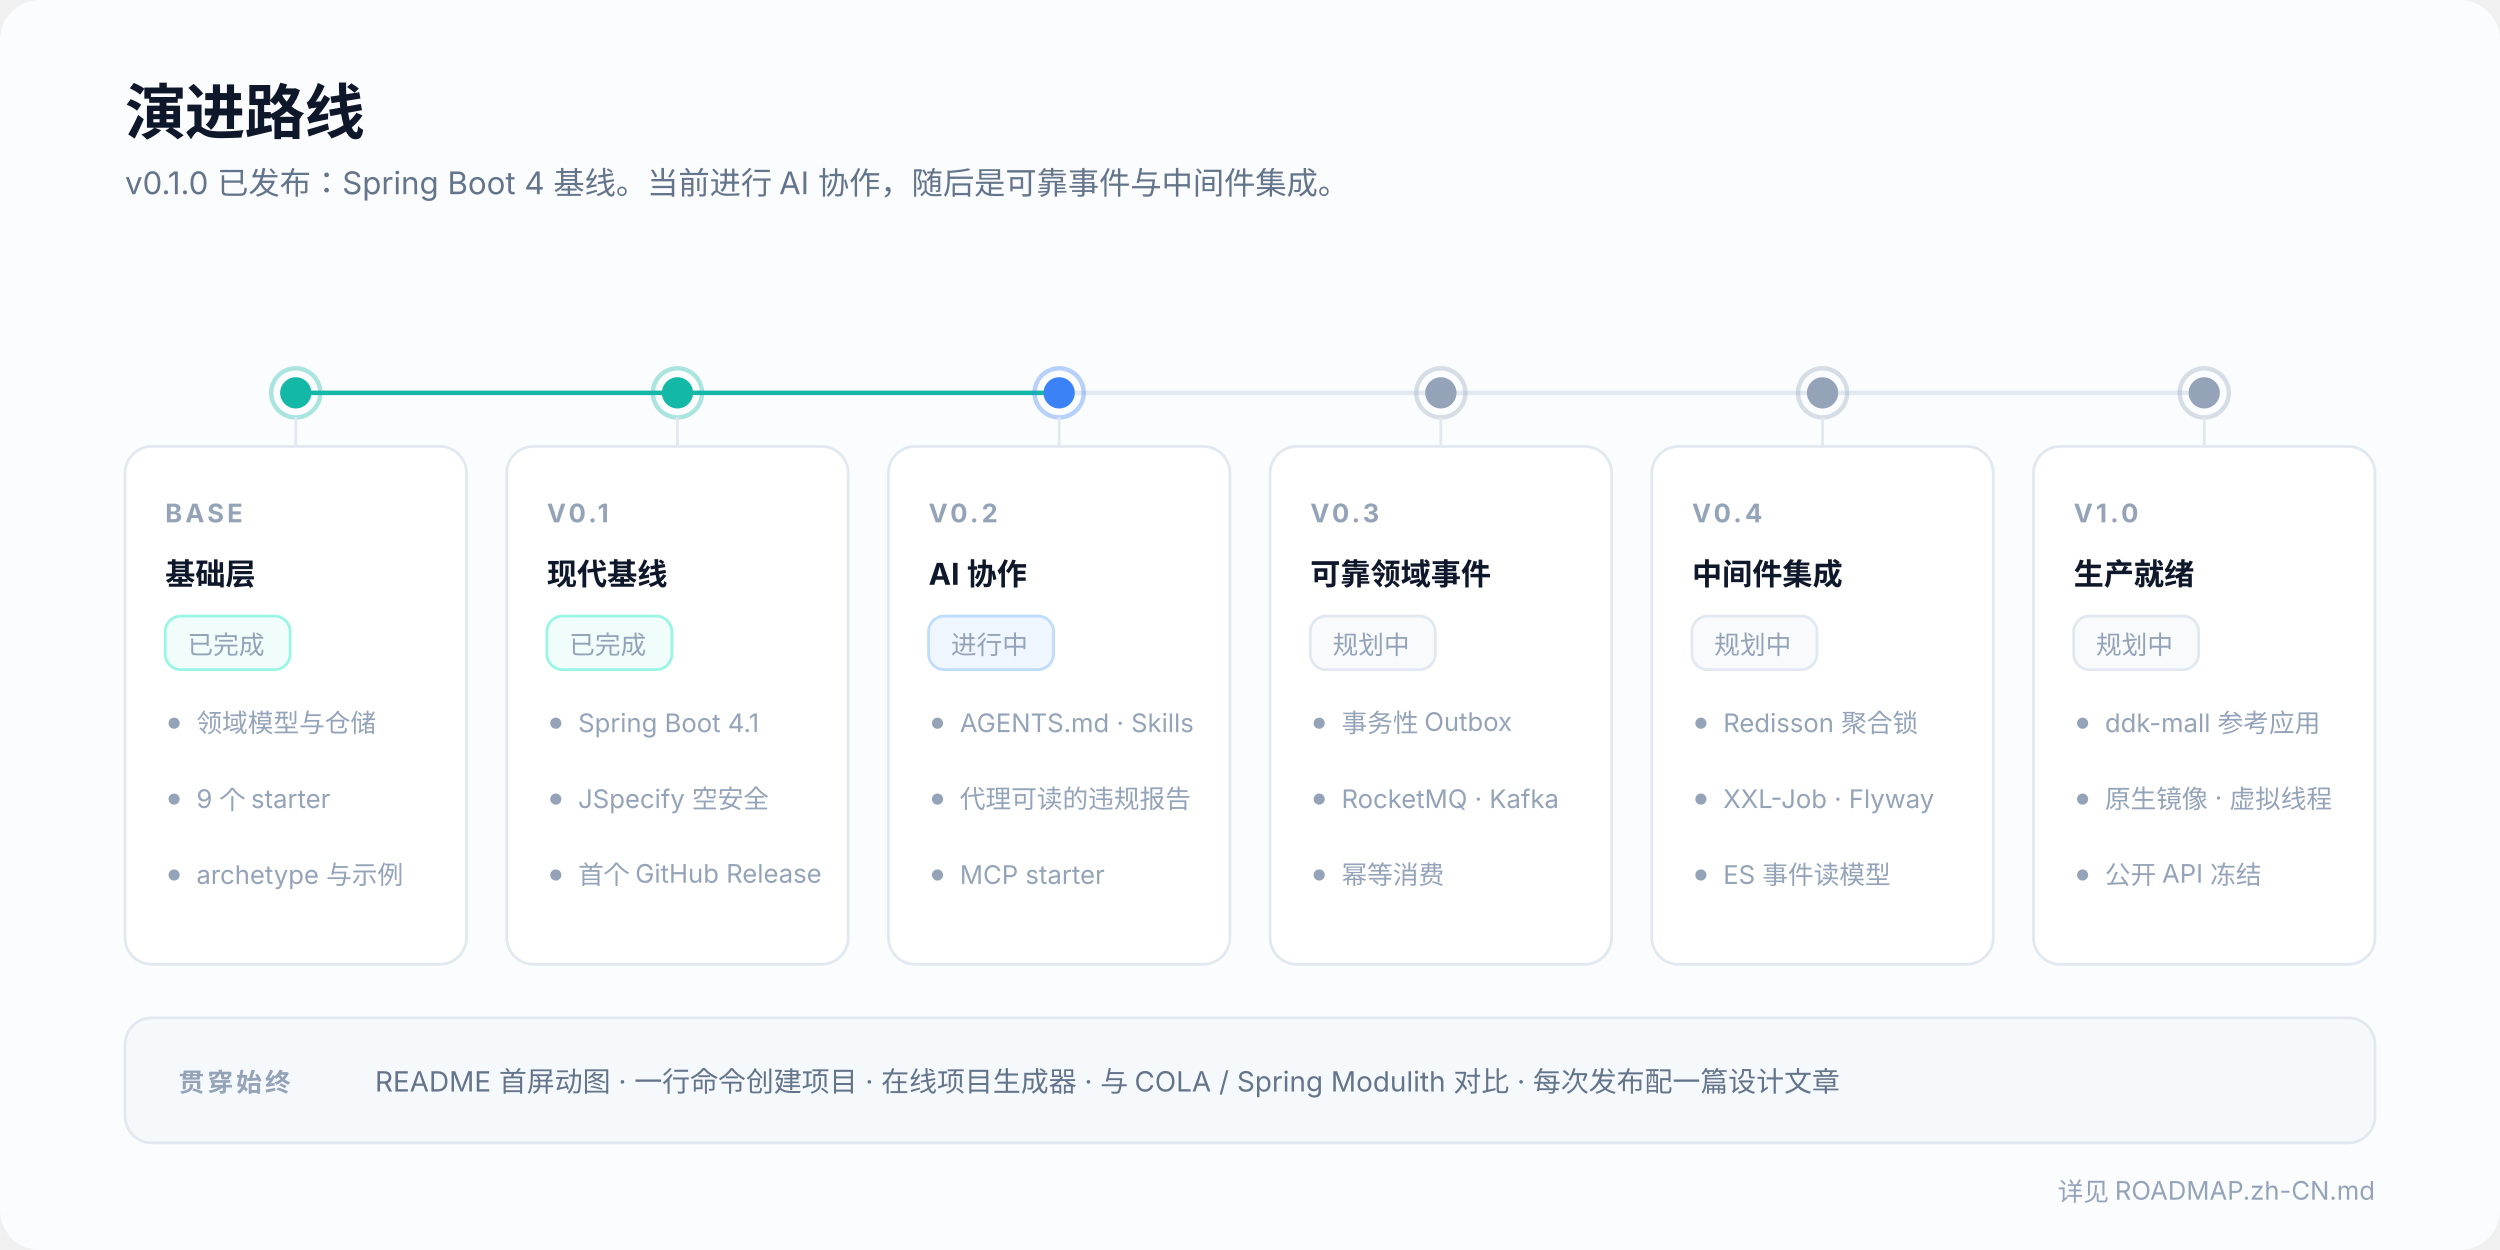
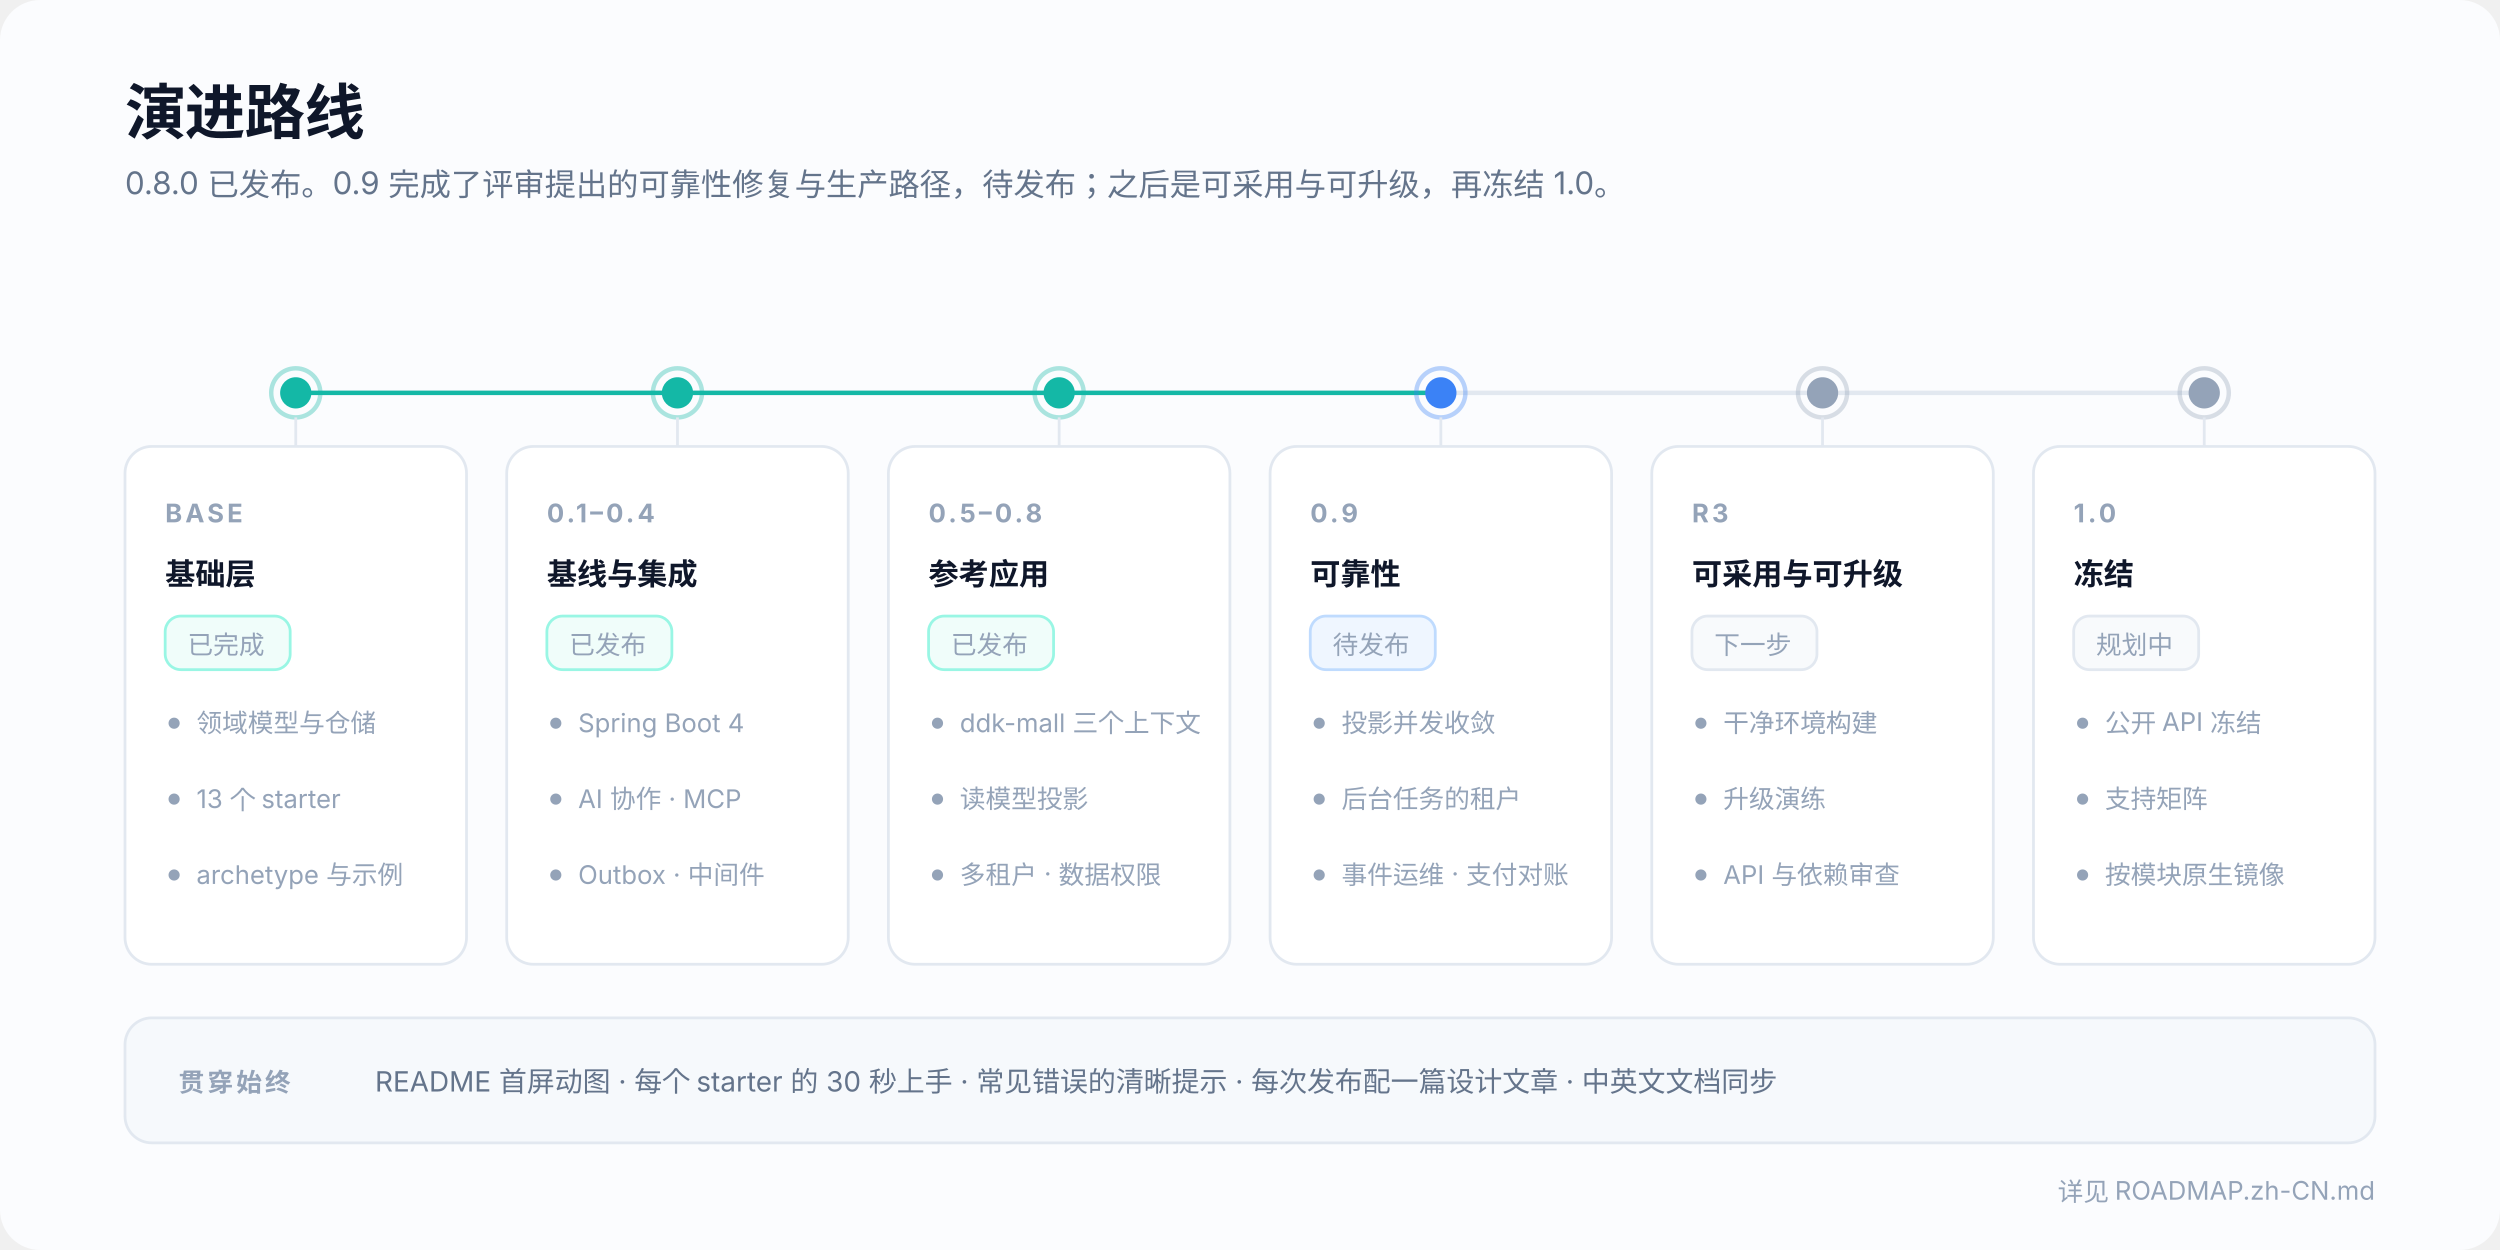
<svg xmlns="http://www.w3.org/2000/svg" viewBox="0 0 1120 560" width="1120" height="560" role="img" aria-labelledby="ttl dsc" style="max-width:100%;height:auto">
  <defs>
    <marker id="ar" viewBox="0 0 10 10" refX="9" refY="5" markerWidth="7" markerHeight="7" orient="auto-start-reverse">
      <path class="mk" d="M0 0 L10 5 L0 10 z" />
    </marker>
    <marker id="ar-b" viewBox="0 0 10 10" refX="9" refY="5" markerWidth="7" markerHeight="7" orient="auto-start-reverse">
      <path class="mk-b" d="M0 0 L10 5 L0 10 z" />
    </marker>
    <marker id="ar-v" viewBox="0 0 10 10" refX="9" refY="5" markerWidth="7" markerHeight="7" orient="auto-start-reverse">
      <path class="mk-v" d="M0 0 L10 5 L0 10 z" />
    </marker>
  </defs>
  <style>
    text{font-family:-apple-system,BlinkMacSystemFont,"Segoe UI","PingFang SC","Hiragino Sans GB","Microsoft YaHei",Inter,Roboto,sans-serif;}
    .bg{fill:#FBFCFE}
    .title{font-size:27px;font-weight:700;fill:#0F172A;letter-spacing:-.2px}
    .sub{font-size:14px;font-weight:400;fill:#64748B}
    .kicker{font-size:11.5px;font-weight:700;fill:#94A3B8;letter-spacing:1.4px}
    .lbl{font-size:15px;font-weight:650;fill:#0F172A}
    .lbl-sm{font-size:13.5px;font-weight:650;fill:#0F172A}
    .txt{font-size:12.5px;font-weight:400;fill:#64748B}
    .txt-xs{font-size:11.5px;font-weight:400;fill:#94A3B8}
    .mono{font-family:ui-monospace,SFMono-Regular,Menlo,Consolas,"Liberation Mono",monospace;font-size:12px;font-weight:500;fill:#334155}
    .mono-sm{font-family:ui-monospace,SFMono-Regular,Menlo,Consolas,"Liberation Mono",monospace;font-size:11px;font-weight:500;fill:#64748B}
    .edgelbl{font-size:11.5px;font-weight:500;fill:#64748B}

    .card{fill:#FFFFFF;stroke:#E2E8F0;stroke-width:1.25}
    .group{fill:#F1F5F9;fill-opacity:.55;stroke:#E2E8F0;stroke-width:1.25}
    .blue{fill:#EFF6FF;stroke:#BFDBFE;stroke-width:1.25}
    .teal{fill:#F0FDFA;stroke:#99F6E4;stroke-width:1.25}
    .violet{fill:#F5F3FF;stroke:#DDD6FE;stroke-width:1.25}
    .amber{fill:#FFFBEB;stroke:#FDE68A;stroke-width:1.25}
    .rose{fill:#FFF1F2;stroke:#FECDD3;stroke-width:1.25}
    .slate{fill:#F8FAFC;stroke:#E2E8F0;stroke-width:1.25}

    .t-blue{fill:#1D4ED8} .t-teal{fill:#0F766E} .t-violet{fill:#6D28D9}
    .t-amber{fill:#B45309} .t-rose{fill:#BE123C} .t-ink{fill:#0F172A}

    .edge{stroke:#94A3B8;stroke-width:1.6;fill:none;marker-end:url(#ar)}
    .edge-b{stroke:#3B82F6;stroke-width:1.8;fill:none;marker-end:url(#ar-b)}
    .edge-v{stroke:#8B5CF6;stroke-width:1.6;fill:none;stroke-dasharray:6 5;marker-end:url(#ar-v)}
    .edge-x{stroke:#F43F5E;stroke-width:1.6;fill:none;stroke-dasharray:5 5}
    .rail{stroke:#E2E8F0;stroke-width:2;fill:none}
    .hair{stroke:#E2E8F0;stroke-width:1.25;fill:none}
    .mk{fill:#94A3B8} .mk-b{fill:#3B82F6} .mk-v{fill:#8B5CF6}

    @media (prefers-color-scheme: dark) {
      .bg{fill:#0B1120}
      .title{fill:#F1F5F9} .sub{fill:#94A3B8} .kicker{fill:#64748B}
      .lbl,.lbl-sm{fill:#E2E8F0} .txt{fill:#94A3B8} .txt-xs{fill:#64748B}
      .mono{fill:#CBD5E1} .mono-sm{fill:#94A3B8} .edgelbl{fill:#94A3B8}
      .card{fill:#111827;stroke:#283548}
      .group{fill:#0F172A;fill-opacity:.7;stroke:#1E293B}
      .blue{fill:#111E38;stroke:#1E40AF}
      .teal{fill:#0C2620;stroke:#115E59}
      .violet{fill:#1A1333;stroke:#5B21B6}
      .amber{fill:#271B08;stroke:#92400E}
      .rose{fill:#2A0F17;stroke:#9F1239}
      .slate{fill:#131C2B;stroke:#283548}
      .t-blue{fill:#93C5FD} .t-teal{fill:#5EEAD4} .t-violet{fill:#C4B5FD}
      .t-amber{fill:#FCD34D} .t-rose{fill:#FDA4AF} .t-ink{fill:#E2E8F0}
      .edge{stroke:#64748B} .edge-b{stroke:#60A5FA} .edge-v{stroke:#A78BFA}
      .edge-x{stroke:#FB7185}
      .rail{stroke:#1E293B} .hair{stroke:#1E293B}
      .mk{fill:#64748B} .mk-b{fill:#60A5FA} .mk-v{fill:#A78BFA}
    }
</style>
  <rect class="bg" width="1120" height="560" rx="18" />
  <text class="title" x="56" y="60">演进路线</text>
-   <text class="sub" x="56" y="87">v0.1.0 已发布：Spring Boot 4 基线。当前进行 AI 协作，随后是可靠事件与中间件集成。</text>
+   <text class="sub" x="56" y="87">0.8.0 已发布。0.9 完成了评审提出的可靠性修复与生产路径，待发布；之后是可采用与可升级，再冻结 1.0。</text>
  <path class="rail" d="M132.5 176 L987.5 176" />
-   <path d="M132.5 176 L474.5 176" stroke="#14B8A6" stroke-width="2" fill="none" />
+   <path d="M132.5 176 L645.5 176" stroke="#14B8A6" stroke-width="2" fill="none" />
  <rect x="56" y="200" width="153" height="232" rx="12" class="card" />
  <circle cx="132.5" cy="176" r="7" fill="#14B8A6" />
  <circle cx="132.5" cy="176" r="11" fill="none" stroke="#14B8A6" stroke-opacity=".35" stroke-width="2" />
  <path class="hair" d="M132.5 187 L132.5 200" />
  <text class="kicker" x="74" y="234">BASE</text>
  <text class="lbl-sm" x="74" y="262">基础层</text>
  <rect x="74" y="276" width="56" height="24" rx="7" class="teal" />
  <text class="txt-xs" x="84" y="293">已完成</text>
  <circle cx="78" cy="324" r="2.5" fill="#94A3B8" />
  <text class="txt-xs" x="88" y="328">领域模型与仓储</text>
  <circle cx="78" cy="358" r="2.5" fill="#94A3B8" />
-   <text class="txt-xs" x="88" y="362">9 个 starter</text>
+   <text class="txt-xs" x="88" y="362">13 个 starter</text>
  <circle cx="78" cy="392" r="2.5" fill="#94A3B8" />
  <text class="txt-xs" x="88" y="396">archetype 与示例</text>
  <rect x="227" y="200" width="153" height="232" rx="12" class="card" />
  <circle cx="303.5" cy="176" r="7" fill="#14B8A6" />
  <circle cx="303.5" cy="176" r="11" fill="none" stroke="#14B8A6" stroke-opacity=".35" stroke-width="2" />
  <path class="hair" d="M303.5 187 L303.5 200" />
-   <text class="kicker" x="245" y="234">V0.1</text>
-   <text class="lbl-sm" x="245" y="262">现代基线</text>
+   <text class="kicker" x="245" y="234">0.1–0.4</text>
+   <text class="lbl-sm" x="245" y="262">基线与集成</text>
  <rect x="245" y="276" width="56" height="24" rx="7" class="teal" />
-   <text class="txt-xs" x="255" y="293">已完成</text>
+   <text class="txt-xs" x="255" y="293">已发布</text>
  <circle cx="249" cy="324" r="2.5" fill="#94A3B8" />
-   <text class="txt-xs" x="259" y="328">Spring Boot 4.1</text>
+   <text class="txt-xs" x="259" y="328">Spring Boot 4</text>
  <circle cx="249" cy="358" r="2.5" fill="#94A3B8" />
-   <text class="txt-xs" x="259" y="362">JSpecify 空安全</text>
+   <text class="txt-xs" x="259" y="362">AI 协作 · MCP</text>
  <circle cx="249" cy="392" r="2.5" fill="#94A3B8" />
-   <text class="txt-xs" x="259" y="396">首个 GitHub Release</text>
+   <text class="txt-xs" x="259" y="396">Outbox · 中间件</text>
  <rect x="398" y="200" width="153" height="232" rx="12" class="card" />
-   <circle cx="474.5" cy="176" r="7" fill="#3B82F6" />
-   <circle cx="474.5" cy="176" r="11" fill="none" stroke="#3B82F6" stroke-opacity=".35" stroke-width="2" />
+   <circle cx="474.5" cy="176" r="7" fill="#14B8A6" />
+   <circle cx="474.5" cy="176" r="11" fill="none" stroke="#14B8A6" stroke-opacity=".35" stroke-width="2" />
  <path class="hair" d="M474.5 187 L474.5 200" />
-   <text class="kicker" x="416" y="234">V0.2</text>
-   <text class="lbl-sm" x="416" y="262">AI 协作</text>
-   <rect x="416" y="276" width="56" height="24" rx="7" class="blue" />
-   <text class="txt-xs" x="426" y="293">进行中</text>
+   <text class="kicker" x="416" y="234">0.5–0.8</text>
+   <text class="lbl-sm" x="416" y="262">参考应用</text>
+   <rect x="416" y="276" width="56" height="24" rx="7" class="teal" />
+   <text class="txt-xs" x="426" y="293">已发布</text>
  <circle cx="420" cy="324" r="2.5" fill="#94A3B8" />
-   <text class="txt-xs" x="430" y="328">AGENTS.md · Skills</text>
+   <text class="txt-xs" x="430" y="328">ddk-mall 三个上下文</text>
  <circle cx="420" cy="358" r="2.5" fill="#94A3B8" />
-   <text class="txt-xs" x="430" y="362">代理可读的违规报告</text>
+   <text class="txt-xs" x="430" y="362">读模型投影</text>
  <circle cx="420" cy="392" r="2.5" fill="#94A3B8" />
-   <text class="txt-xs" x="430" y="396">MCP starter</text>
+   <text class="txt-xs" x="430" y="396">多租户 · 数据权限</text>
  <rect x="569" y="200" width="153" height="232" rx="12" class="card" />
-   <circle cx="645.5" cy="176" r="7" fill="#94A3B8" />
-   <circle cx="645.5" cy="176" r="11" fill="none" stroke="#94A3B8" stroke-opacity=".35" stroke-width="2" />
+   <circle cx="645.5" cy="176" r="7" fill="#3B82F6" />
+   <circle cx="645.5" cy="176" r="11" fill="none" stroke="#3B82F6" stroke-opacity=".35" stroke-width="2" />
  <path class="hair" d="M645.5 187 L645.5 200" />
-   <text class="kicker" x="587" y="234">V0.3</text>
-   <text class="lbl-sm" x="587" y="262">可靠领域事件</text>
-   <rect x="587" y="276" width="56" height="24" rx="7" class="slate" />
-   <text class="txt-xs" x="597" y="293">规划中</text>
+   <text class="kicker" x="587" y="234">0.9</text>
+   <text class="lbl-sm" x="587" y="262">可靠性</text>
+   <rect x="587" y="276" width="56" height="24" rx="7" class="blue" />
+   <text class="txt-xs" x="597" y="293">待发布</text>
  <circle cx="591" cy="324" r="2.5" fill="#94A3B8" />
-   <text class="txt-xs" x="601" y="328">事务性 Outbox</text>
+   <text class="txt-xs" x="601" y="328">投影并发收敛</text>
  <circle cx="591" cy="358" r="2.5" fill="#94A3B8" />
-   <text class="txt-xs" x="601" y="362">RocketMQ · Kafka</text>
+   <text class="txt-xs" x="601" y="362">后台任务的租户</text>
  <circle cx="591" cy="392" r="2.5" fill="#94A3B8" />
-   <text class="txt-xs" x="601" y="396">幂等消费</text>
+   <text class="txt-xs" x="601" y="396">事件运维 · 支付对账</text>
  <rect x="740" y="200" width="153" height="232" rx="12" class="card" />
  <circle cx="816.5" cy="176" r="7" fill="#94A3B8" />
  <circle cx="816.5" cy="176" r="11" fill="none" stroke="#94A3B8" stroke-opacity=".35" stroke-width="2" />
  <path class="hair" d="M816.5 187 L816.5 200" />
-   <text class="kicker" x="758" y="234">V0.4</text>
-   <text class="lbl-sm" x="758" y="262">中间件集成</text>
+   <text class="kicker" x="758" y="234">R3</text>
+   <text class="lbl-sm" x="758" y="262">可采用与可升级</text>
  <rect x="758" y="276" width="56" height="24" rx="7" class="slate" />
-   <text class="txt-xs" x="768" y="293">规划中</text>
+   <text class="txt-xs" x="768" y="293">下一步</text>
  <circle cx="762" cy="324" r="2.5" fill="#94A3B8" />
-   <text class="txt-xs" x="772" y="328">Redisson 聚合锁</text>
+   <text class="txt-xs" x="772" y="328">干净环境构建</text>
  <circle cx="762" cy="358" r="2.5" fill="#94A3B8" />
-   <text class="txt-xs" x="772" y="362">XXL-Job · Flyway</text>
+   <text class="txt-xs" x="772" y="362">升级演练</text>
  <circle cx="762" cy="392" r="2.5" fill="#94A3B8" />
-   <text class="txt-xs" x="772" y="396">ES 事件读模型</text>
+   <text class="txt-xs" x="772" y="396">API 与依赖审查</text>
  <rect x="911" y="200" width="153" height="232" rx="12" class="card" />
  <circle cx="987.5" cy="176" r="7" fill="#94A3B8" />
  <circle cx="987.5" cy="176" r="11" fill="none" stroke="#94A3B8" stroke-opacity=".35" stroke-width="2" />
  <path class="hair" d="M987.5 187 L987.5 200" />
-   <text class="kicker" x="929" y="234">V1.0</text>
-   <text class="lbl-sm" x="929" y="262">生产就绪</text>
+   <text class="kicker" x="929" y="234">1.0</text>
+   <text class="lbl-sm" x="929" y="262">冻结</text>
  <rect x="929" y="276" width="56" height="24" rx="7" class="slate" />
  <text class="txt-xs" x="939" y="293">规划中</text>
  <circle cx="933" cy="324" r="2.5" fill="#94A3B8" />
-   <text class="txt-xs" x="943" y="328">ddk-mall 参考应用</text>
+   <text class="txt-xs" x="943" y="328">公开 API 冻结</text>
  <circle cx="933" cy="358" r="2.5" fill="#94A3B8" />
-   <text class="txt-xs" x="943" y="362">原生镜像 · 虚拟线程</text>
+   <text class="txt-xs" x="943" y="362">支持矩阵</text>
  <circle cx="933" cy="392" r="2.5" fill="#94A3B8" />
-   <text class="txt-xs" x="943" y="396">公开 API 冻结</text>
+   <text class="txt-xs" x="943" y="396">按模块原生镜像</text>
  <rect x="56" y="456" width="1008" height="56" rx="12" class="group" />
  <text class="kicker" x="80" y="489">贯穿始终</text>
-   <text class="txt" x="168" y="489">README 首屏动图 · 一行命令创建项目 · 在线项目生成器 · 与 COLA / Spring Modulith 对比 · 每次发布配一篇设计文章</text>
+   <text class="txt" x="168" y="489">README 首屏动图 · 每个 starter 的 30 秒上手 · 常见错误的清晰提示 · 每次发布配一篇设计文章 · 中英文文档同步</text>
  <text class="txt-xs" x="1064" y="538" text-anchor="end">详见 ROADMAP.zh-CN.md</text>
</svg>
